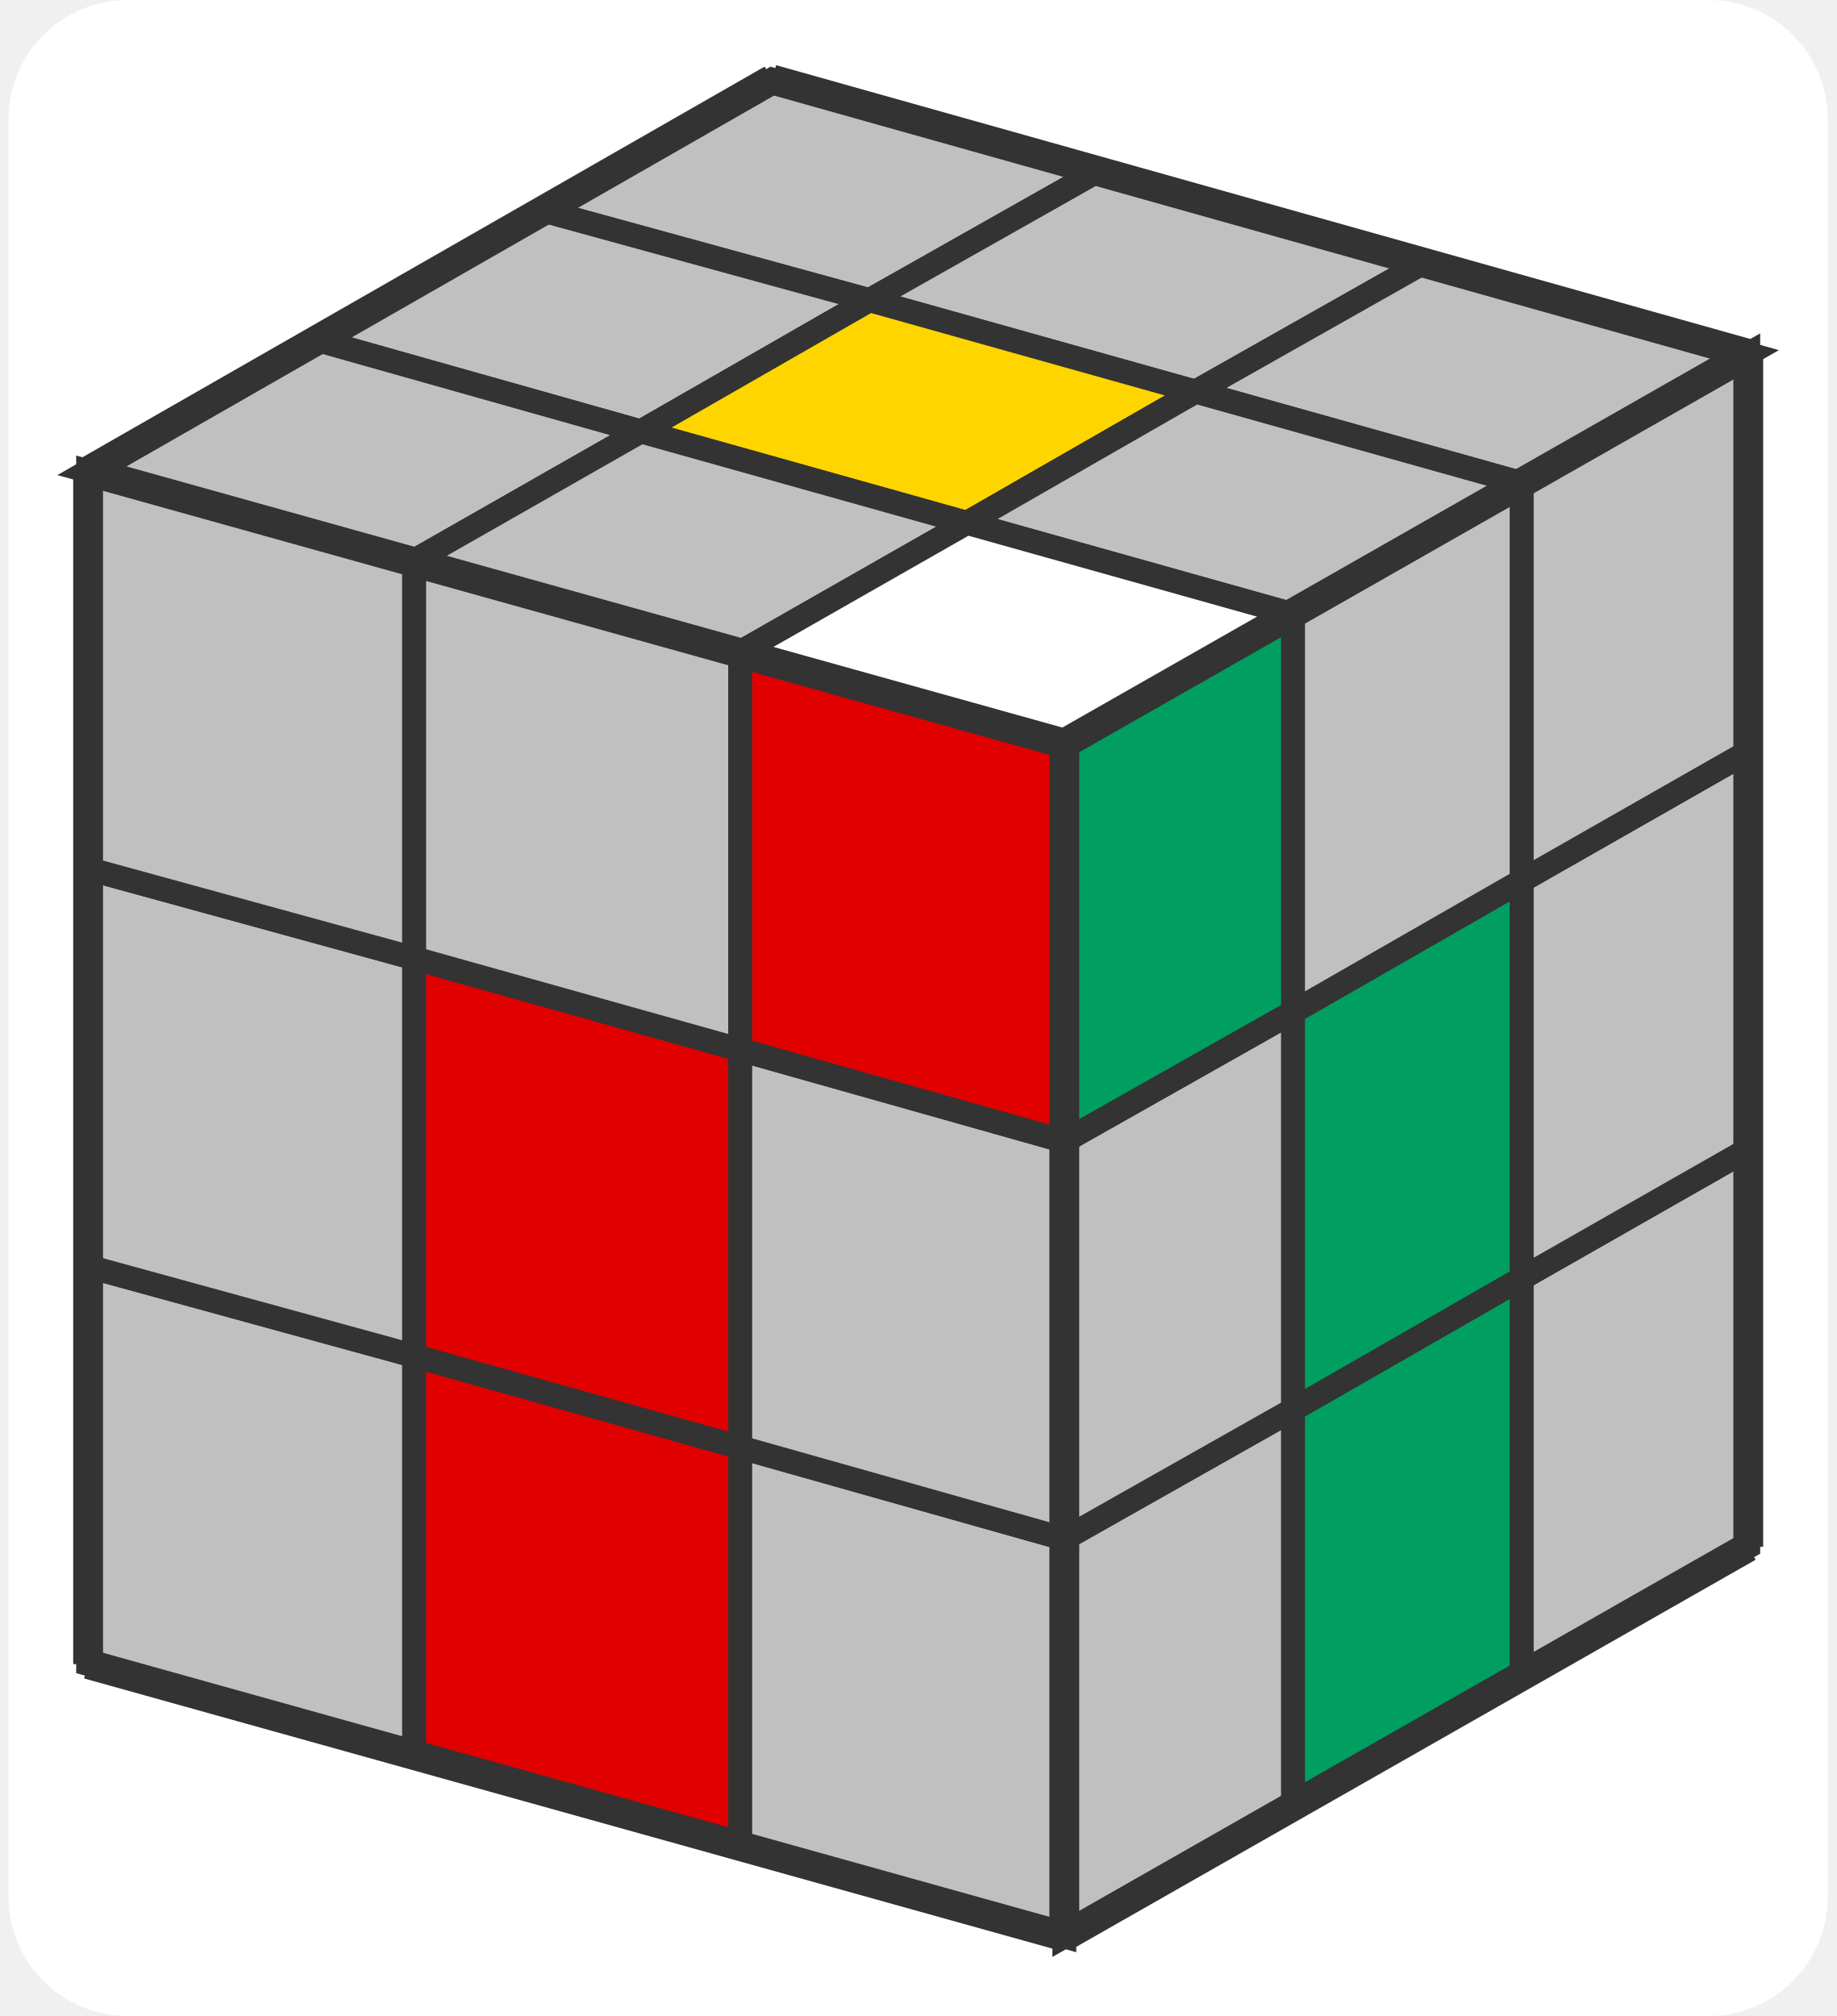
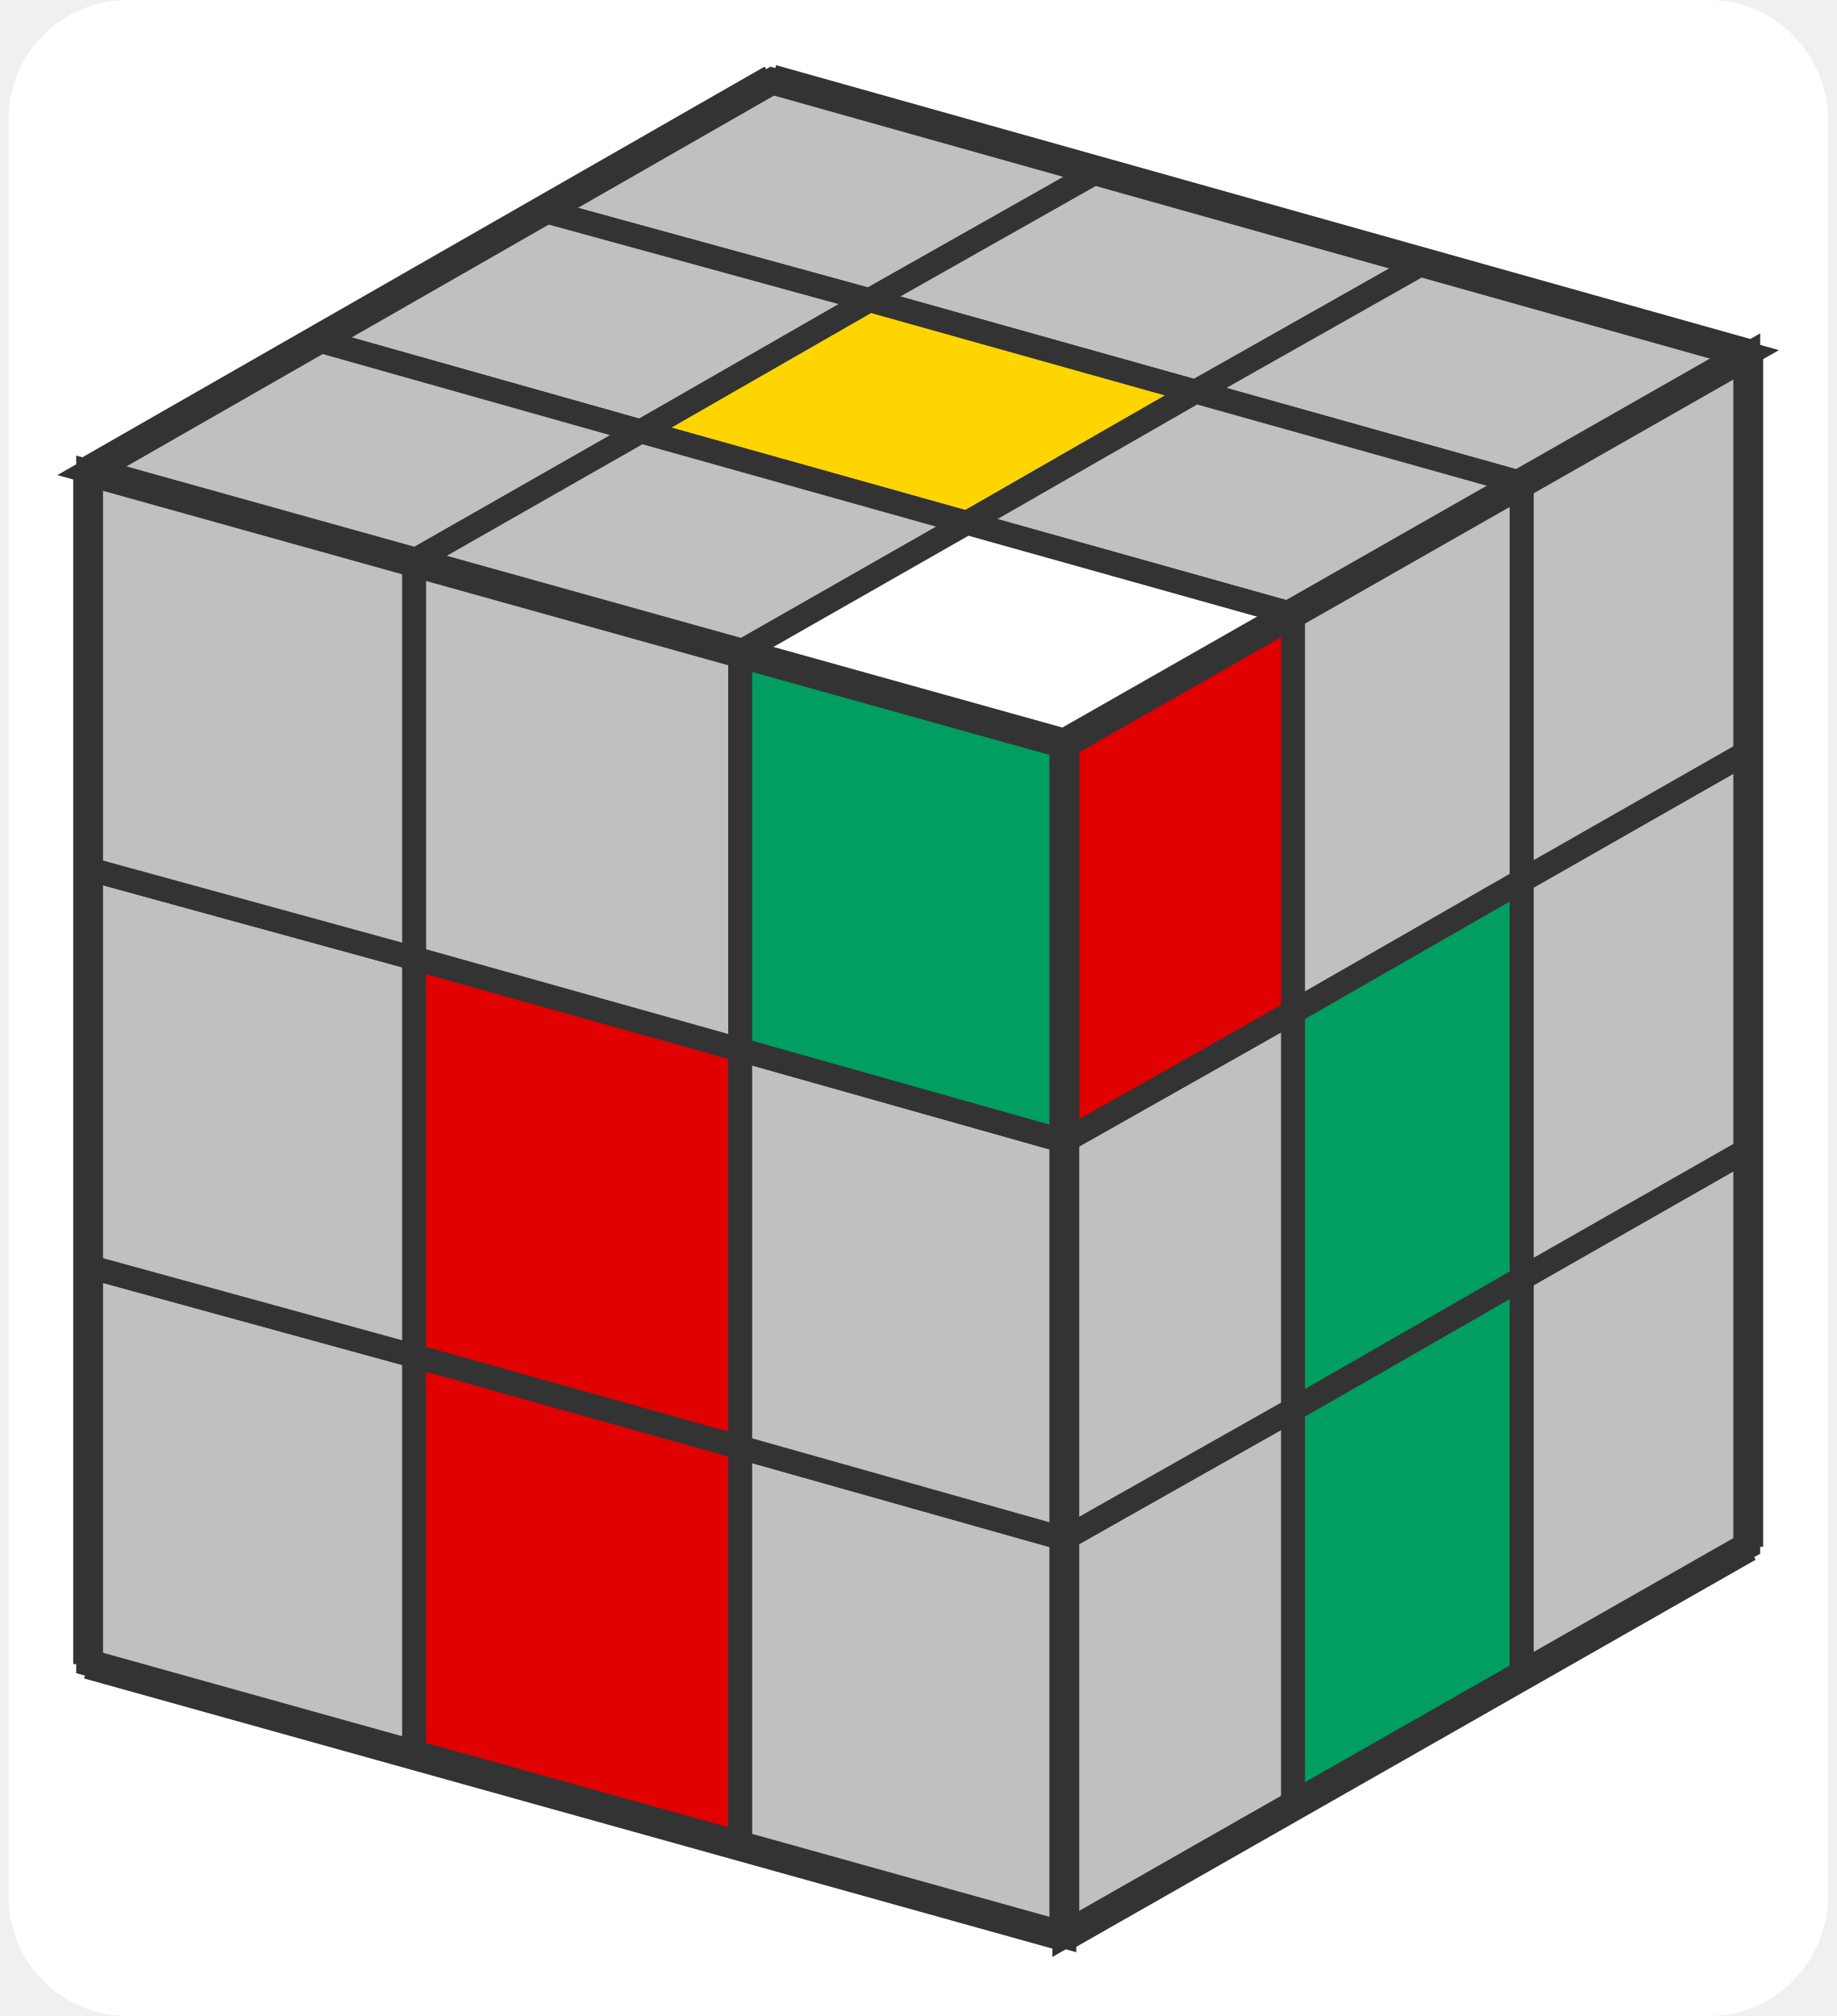
<svg xmlns="http://www.w3.org/2000/svg" baseProfile="full" height="101px" version="1.1" viewBox="39.1 20.0 91.5 101.4" width="92px">
  <defs />
  <rect fill="#FFFFFF" height="101.4" rx="6" ry="6" width="91.5" x="39.1" y="20.0" />
  <polygon fill="#C0C0C0" points="126.6,77.8 115.2,84.3 115.2,104.3 126.6,97.8" stroke="#333333" stroke-width="1.2" />
  <polygon fill="#C0C0C0" points="126.6,57.8 115.2,64.3 115.2,84.3 126.6,77.8" stroke="#333333" stroke-width="1.2" />
  <polygon fill="#C0C0C0" points="126.6,37.8 115.2,44.3 115.2,64.3 126.6,57.8" stroke="#333333" stroke-width="1.2" />
  <polygon fill="#009E60" points="115.2,84.3 103.7,90.9 103.7,110.9 115.2,104.3" stroke="#333333" stroke-width="1.2" />
  <polygon fill="#009E60" points="115.2,64.3 103.7,70.9 103.7,90.9 115.2,84.3" stroke="#333333" stroke-width="1.2" />
  <polygon fill="#C0C0C0" points="115.2,44.3 103.7,50.9 103.7,70.9 115.2,64.3" stroke="#333333" stroke-width="1.2" />
  <polygon fill="#C0C0C0" points="103.7,90.9 92.2,97.4 92.2,117.4 103.7,110.9" stroke="#333333" stroke-width="1.2" />
  <polygon fill="#C0C0C0" points="103.7,70.9 92.2,77.4 92.2,97.4 103.7,90.9" stroke="#333333" stroke-width="1.2" />
-   <polygon fill="#009E60" points="103.7,50.9 92.2,57.4 92.2,77.4 103.7,70.9" stroke="#333333" stroke-width="1.2" />
+   <polygon fill="#E00000" points="103.7,50.9 92.2,57.4 92.2,77.4 103.7,70.9" stroke="#333333" stroke-width="1.2" />
  <polygon fill="#C0C0C0" points="43.1,83.7 59.5,88.2 59.5,108.2 43.1,103.7" stroke="#333333" stroke-width="1.2" />
  <polygon fill="#C0C0C0" points="43.1,63.7 59.5,68.2 59.5,88.2 43.1,83.7" stroke="#333333" stroke-width="1.2" />
  <polygon fill="#C0C0C0" points="43.1,43.7 59.5,48.2 59.5,68.2 43.1,63.7" stroke="#333333" stroke-width="1.2" />
  <polygon fill="#E00000" points="59.5,88.2 75.9,92.8 75.9,112.8 59.5,108.2" stroke="#333333" stroke-width="1.2" />
  <polygon fill="#E00000" points="59.5,68.2 75.9,72.8 75.9,92.8 59.5,88.2" stroke="#333333" stroke-width="1.2" />
  <polygon fill="#C0C0C0" points="59.5,48.2 75.9,52.8 75.9,72.8 59.5,68.2" stroke="#333333" stroke-width="1.2" />
  <polygon fill="#C0C0C0" points="75.9,92.8 92.2,97.4 92.2,117.4 75.9,112.8" stroke="#333333" stroke-width="1.2" />
  <polygon fill="#C0C0C0" points="75.9,72.8 92.2,77.4 92.2,97.4 75.9,92.8" stroke="#333333" stroke-width="1.2" />
-   <polygon fill="#E00000" points="75.9,52.8 92.2,57.4 92.2,77.4 75.9,72.8" stroke="#333333" stroke-width="1.2" />
+   <polygon fill="#009E60" points="75.9,52.8 92.2,57.4 92.2,77.4 75.9,72.8" stroke="#333333" stroke-width="1.2" />
  <polygon fill="#C0C0C0" points="77.5,24.0 93.9,28.6 82.4,35.1 66.0,30.6" stroke="#333333" stroke-width="1.2" />
  <polygon fill="#C0C0C0" points="66.0,30.6 82.4,35.1 70.9,41.7 54.6,37.1" stroke="#333333" stroke-width="1.2" />
  <polygon fill="#C0C0C0" points="54.6,37.1 70.9,41.7 59.5,48.2 43.1,43.7" stroke="#333333" stroke-width="1.2" />
  <polygon fill="#C0C0C0" points="93.9,28.6 110.3,33.2 98.8,39.7 82.4,35.1" stroke="#333333" stroke-width="1.2" />
  <polygon fill="#FFD500" points="82.4,35.1 98.8,39.7 87.3,46.3 70.9,41.7" stroke="#333333" stroke-width="1.2" />
  <polygon fill="#C0C0C0" points="70.9,41.7 87.3,46.3 75.9,52.8 59.5,48.2" stroke="#333333" stroke-width="1.2" />
  <polygon fill="#C0C0C0" points="110.3,33.2 126.6,37.8 115.2,44.3 98.8,39.7" stroke="#333333" stroke-width="1.2" />
  <polygon fill="#C0C0C0" points="98.8,39.7 115.2,44.3 103.7,50.9 87.3,46.3" stroke="#333333" stroke-width="1.2" />
  <polygon fill="#FFFFFF" points="87.3,46.3 103.7,50.9 92.2,57.4 75.9,52.8" stroke="#333333" stroke-width="1.2" />
  <line stroke="#333333" stroke-width="1.5" x1="77.5" x2="126.6" y1="24.0" y2="37.8" />
  <line stroke="#333333" stroke-width="1.5" x1="126.6" x2="126.6" y1="37.8" y2="97.8" />
  <line stroke="#333333" stroke-width="1.5" x1="126.6" x2="92.2" y1="97.8" y2="117.4" />
  <line stroke="#333333" stroke-width="1.5" x1="92.2" x2="43.1" y1="117.4" y2="103.7" />
  <line stroke="#333333" stroke-width="1.5" x1="43.1" x2="43.1" y1="103.7" y2="43.7" />
  <line stroke="#333333" stroke-width="1.5" x1="43.1" x2="77.5" y1="43.7" y2="24.0" />
  <line stroke="#333333" stroke-width="1.5" x1="92.2" x2="43.1" y1="57.4" y2="43.7" />
  <line stroke="#333333" stroke-width="1.5" x1="92.2" x2="126.6" y1="57.4" y2="37.8" />
  <line stroke="#333333" stroke-width="1.5" x1="92.2" x2="92.2" y1="57.4" y2="117.4" />
</svg>
